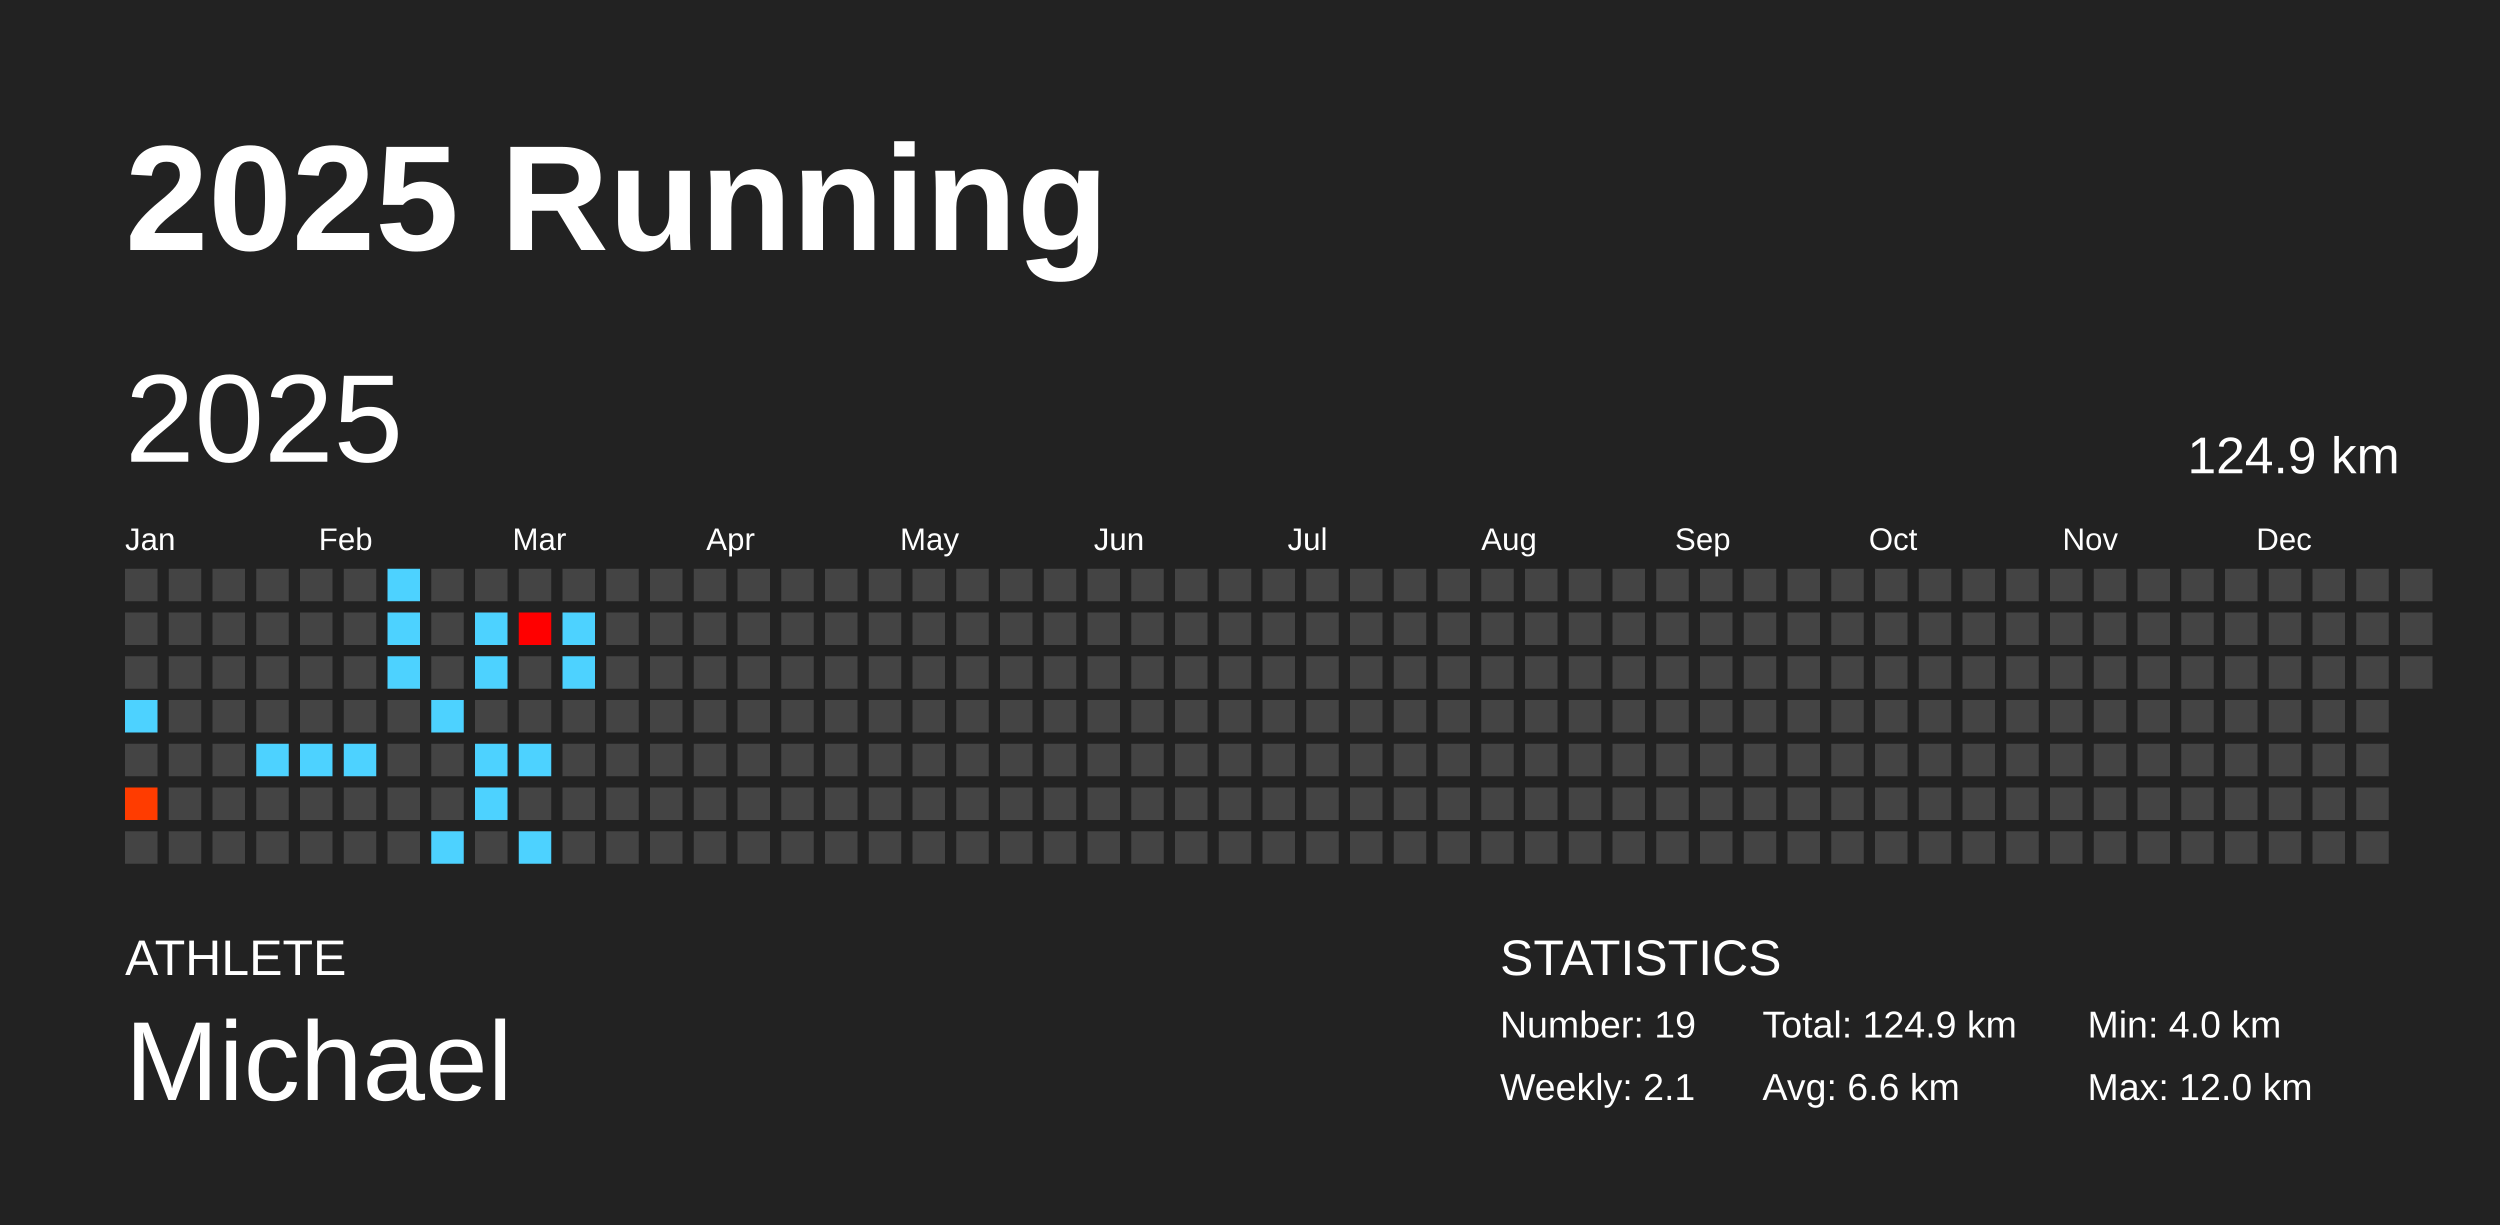
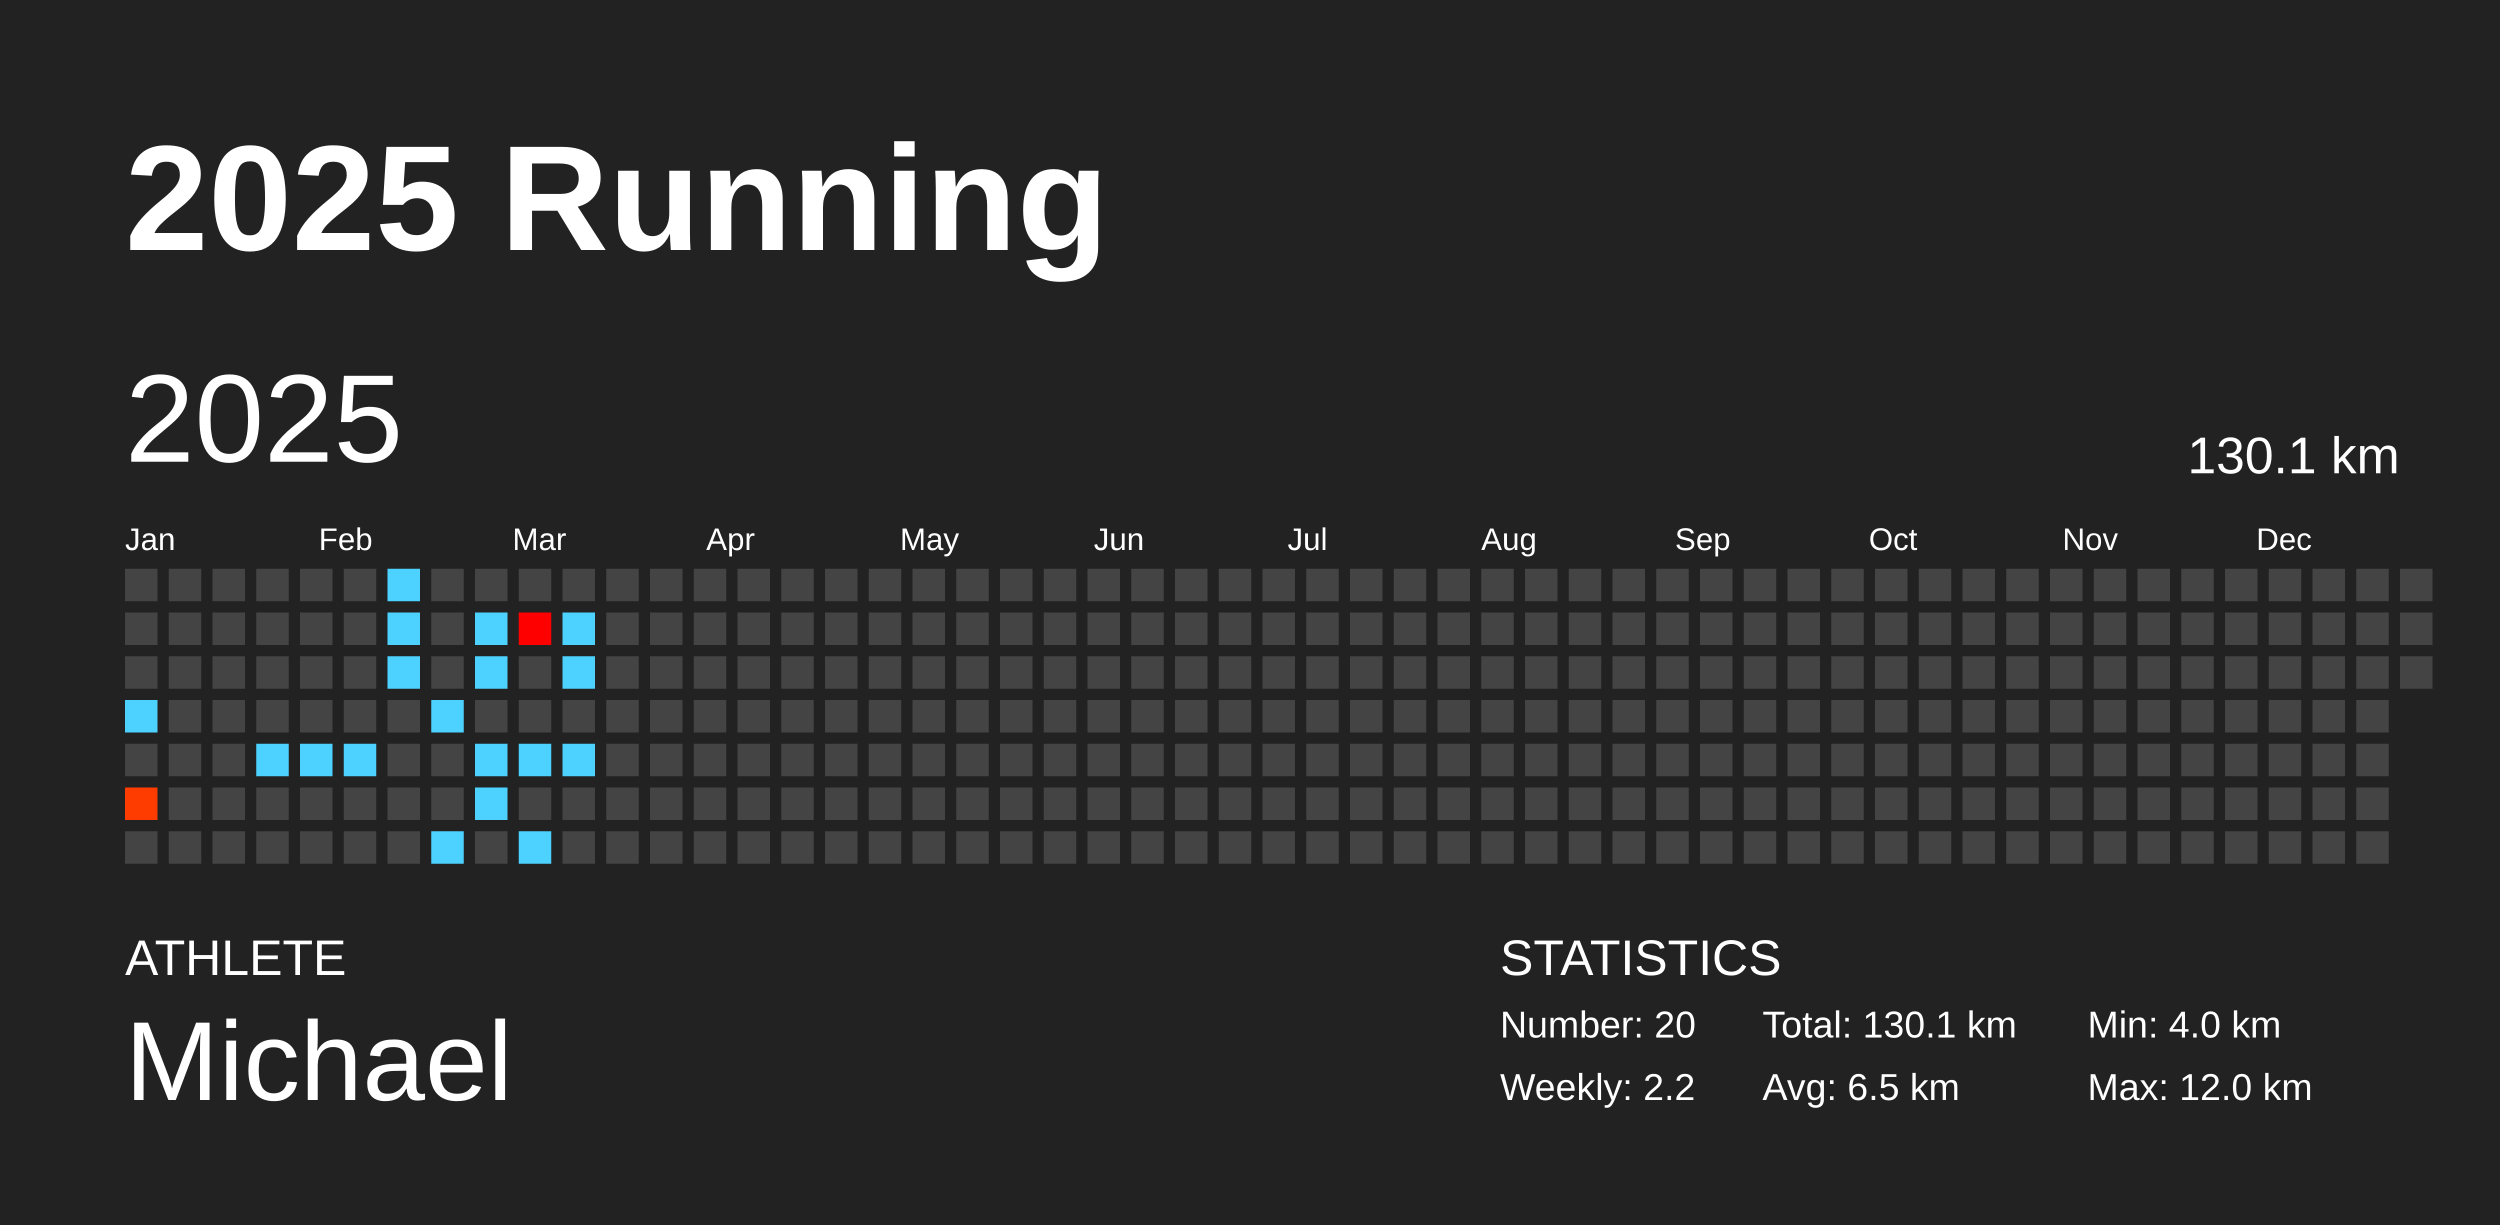
<svg xmlns="http://www.w3.org/2000/svg" baseProfile="full" height="98mm" version="1.1" viewBox="0,0,200,98" width="200mm">
  <defs />
  <rect fill="#222222" height="98" width="200" x="0" y="0" />
  <text fill="#FFFFFF" style="font-size:12px; font-family:Arial; font-weight:bold;" x="10" y="20">2025 Running</text>
  <text fill="#FFFFFF" style="font-size:4px; font-family:Arial" x="10" y="78">ATHLETE</text>
  <text fill="#FFFFFF" style="font-size:9px; font-family:Arial" x="10" y="88">Michael</text>
  <text fill="#FFFFFF" style="font-size:4px; font-family:Arial" x="120" y="78">STATISTICS</text>
-   <text fill="#FFFFFF" style="font-size:3px; font-family:Arial" x="120" y="83">Number: 19</text>
-   <text fill="#FFFFFF" style="font-size:3px; font-family:Arial" x="120" y="88">Weekly: 2.1</text>
-   <text fill="#FFFFFF" style="font-size:3px; font-family:Arial" x="141" y="83">Total: 124.9 km</text>
-   <text fill="#FFFFFF" style="font-size:3px; font-family:Arial" x="141" y="88">Avg: 6.6 km</text>
+   <text fill="#FFFFFF" style="font-size:3px; font-family:Arial" x="120" y="83">Number: 20</text>
+   <text fill="#FFFFFF" style="font-size:3px; font-family:Arial" x="120" y="88">Weekly: 2.2</text>
+   <text fill="#FFFFFF" style="font-size:3px; font-family:Arial" x="141" y="83">Total: 130.1 km</text>
+   <text fill="#FFFFFF" style="font-size:3px; font-family:Arial" x="141" y="88">Avg: 6.5 km</text>
  <text fill="#FFFFFF" style="font-size:3px; font-family:Arial" x="167" y="83">Min: 4.0 km</text>
  <text fill="#FFFFFF" style="font-size:3px; font-family:Arial" x="167" y="88">Max: 12.0 km</text>
  <text dominant-baseline="hanging" fill="#FFFFFF" style="font-size:10.0px; font-family:Arial;" x="10" y="30">2025</text>
-   <text dominant-baseline="hanging" fill="#FFFFFF" style="font-size:4.125px; font-family:Arial;" x="175" y="35">124.9 km</text>
+   <text dominant-baseline="hanging" fill="#FFFFFF" style="font-size:4.125px; font-family:Arial;" x="175" y="35">130.1 km</text>
  <text fill="#FFFFFF" style="font-size:2.5px; font-family:Arial" x="10.0" y="44">Jan</text>
  <text fill="#FFFFFF" style="font-size:2.5px; font-family:Arial" x="25.5" y="44">Feb</text>
  <text fill="#FFFFFF" style="font-size:2.5px; font-family:Arial" x="41.0" y="44">Mar</text>
  <text fill="#FFFFFF" style="font-size:2.5px; font-family:Arial" x="56.5" y="44">Apr</text>
  <text fill="#FFFFFF" style="font-size:2.5px; font-family:Arial" x="72.0" y="44">May</text>
  <text fill="#FFFFFF" style="font-size:2.5px; font-family:Arial" x="87.5" y="44">Jun</text>
  <text fill="#FFFFFF" style="font-size:2.5px; font-family:Arial" x="103.0" y="44">Jul</text>
  <text fill="#FFFFFF" style="font-size:2.5px; font-family:Arial" x="118.5" y="44">Aug</text>
  <text fill="#FFFFFF" style="font-size:2.5px; font-family:Arial" x="134.0" y="44">Sep</text>
  <text fill="#FFFFFF" style="font-size:2.5px; font-family:Arial" x="149.5" y="44">Oct</text>
  <text fill="#FFFFFF" style="font-size:2.5px; font-family:Arial" x="165.0" y="44">Nov</text>
  <text fill="#FFFFFF" style="font-size:2.5px; font-family:Arial" x="180.5" y="44">Dec</text>
  <rect fill="#444444" height="2.6" width="2.6" x="10.0" y="45.5" />
  <rect fill="#444444" height="2.6" width="2.6" x="10.0" y="49.0" />
  <rect fill="#444444" height="2.6" width="2.6" x="10.0" y="52.5" />
  <rect fill="#4dd2ff" height="2.6" width="2.6" x="10.0" y="56.0" />
  <rect fill="#444444" height="2.6" width="2.6" x="10.0" y="59.5" />
  <rect fill="#ff3c00" height="2.6" width="2.6" x="10.0" y="63.0" />
  <rect fill="#444444" height="2.6" width="2.6" x="10.0" y="66.5" />
  <rect fill="#444444" height="2.6" width="2.6" x="13.5" y="45.5" />
  <rect fill="#444444" height="2.6" width="2.6" x="13.5" y="49.0" />
  <rect fill="#444444" height="2.6" width="2.6" x="13.5" y="52.5" />
  <rect fill="#444444" height="2.6" width="2.6" x="13.5" y="56.0" />
  <rect fill="#444444" height="2.6" width="2.6" x="13.5" y="59.5" />
  <rect fill="#444444" height="2.6" width="2.6" x="13.5" y="63.0" />
  <rect fill="#444444" height="2.6" width="2.6" x="13.5" y="66.5" />
  <rect fill="#444444" height="2.6" width="2.6" x="17.0" y="45.5" />
  <rect fill="#444444" height="2.6" width="2.6" x="17.0" y="49.0" />
  <rect fill="#444444" height="2.6" width="2.6" x="17.0" y="52.5" />
  <rect fill="#444444" height="2.6" width="2.6" x="17.0" y="56.0" />
  <rect fill="#444444" height="2.6" width="2.6" x="17.0" y="59.5" />
  <rect fill="#444444" height="2.6" width="2.6" x="17.0" y="63.0" />
  <rect fill="#444444" height="2.6" width="2.6" x="17.0" y="66.5" />
  <rect fill="#444444" height="2.6" width="2.6" x="20.5" y="45.5" />
  <rect fill="#444444" height="2.6" width="2.6" x="20.5" y="49.0" />
  <rect fill="#444444" height="2.6" width="2.6" x="20.5" y="52.5" />
  <rect fill="#444444" height="2.6" width="2.6" x="20.5" y="56.0" />
  <rect fill="#4dd2ff" height="2.6" width="2.6" x="20.5" y="59.5" />
  <rect fill="#444444" height="2.6" width="2.6" x="20.5" y="63.0" />
  <rect fill="#444444" height="2.6" width="2.6" x="20.5" y="66.5" />
  <rect fill="#444444" height="2.6" width="2.6" x="24.0" y="45.5" />
  <rect fill="#444444" height="2.6" width="2.6" x="24.0" y="49.0" />
  <rect fill="#444444" height="2.6" width="2.6" x="24.0" y="52.5" />
  <rect fill="#444444" height="2.6" width="2.6" x="24.0" y="56.0" />
  <rect fill="#4dd2ff" height="2.6" width="2.6" x="24.0" y="59.5" />
  <rect fill="#444444" height="2.6" width="2.6" x="24.0" y="63.0" />
  <rect fill="#444444" height="2.6" width="2.6" x="24.0" y="66.5" />
  <rect fill="#444444" height="2.6" width="2.6" x="27.5" y="45.5" />
  <rect fill="#444444" height="2.6" width="2.6" x="27.5" y="49.0" />
  <rect fill="#444444" height="2.6" width="2.6" x="27.5" y="52.5" />
  <rect fill="#444444" height="2.6" width="2.6" x="27.5" y="56.0" />
  <rect fill="#4dd2ff" height="2.6" width="2.6" x="27.5" y="59.5" />
  <rect fill="#444444" height="2.6" width="2.6" x="27.5" y="63.0" />
  <rect fill="#444444" height="2.6" width="2.6" x="27.5" y="66.5" />
  <rect fill="#4dd2ff" height="2.6" width="2.6" x="31.0" y="45.5" />
  <rect fill="#4dd2ff" height="2.6" width="2.6" x="31.0" y="49.0" />
  <rect fill="#4dd2ff" height="2.6" width="2.6" x="31.0" y="52.5" />
  <rect fill="#444444" height="2.6" width="2.6" x="31.0" y="56.0" />
  <rect fill="#444444" height="2.6" width="2.6" x="31.0" y="59.5" />
  <rect fill="#444444" height="2.6" width="2.6" x="31.0" y="63.0" />
  <rect fill="#444444" height="2.6" width="2.6" x="31.0" y="66.5" />
  <rect fill="#444444" height="2.6" width="2.6" x="34.5" y="45.5" />
  <rect fill="#444444" height="2.6" width="2.6" x="34.5" y="49.0" />
  <rect fill="#444444" height="2.6" width="2.6" x="34.5" y="52.5" />
  <rect fill="#4dd2ff" height="2.6" width="2.6" x="34.5" y="56.0" />
  <rect fill="#444444" height="2.6" width="2.6" x="34.5" y="59.5" />
  <rect fill="#444444" height="2.6" width="2.6" x="34.5" y="63.0" />
  <rect fill="#4dd2ff" height="2.6" width="2.6" x="34.5" y="66.5" />
  <rect fill="#444444" height="2.6" width="2.6" x="38.0" y="45.5" />
  <rect fill="#4dd2ff" height="2.6" width="2.6" x="38.0" y="49.0" />
  <rect fill="#4dd2ff" height="2.6" width="2.6" x="38.0" y="52.5" />
  <rect fill="#444444" height="2.6" width="2.6" x="38.0" y="56.0" />
  <rect fill="#4dd2ff" height="2.6" width="2.6" x="38.0" y="59.5" />
  <rect fill="#4dd2ff" height="2.6" width="2.6" x="38.0" y="63.0" />
  <rect fill="#444444" height="2.6" width="2.6" x="38.0" y="66.5" />
  <rect fill="#444444" height="2.6" width="2.6" x="41.5" y="45.5" />
  <rect fill="#ff0000" height="2.6" width="2.6" x="41.5" y="49.0" />
  <rect fill="#444444" height="2.6" width="2.6" x="41.5" y="52.5" />
  <rect fill="#444444" height="2.6" width="2.6" x="41.5" y="56.0" />
  <rect fill="#4dd2ff" height="2.6" width="2.6" x="41.5" y="59.5" />
  <rect fill="#444444" height="2.6" width="2.6" x="41.5" y="63.0" />
  <rect fill="#4dd2ff" height="2.6" width="2.6" x="41.5" y="66.5" />
  <rect fill="#444444" height="2.6" width="2.6" x="45.0" y="45.5" />
  <rect fill="#4dd2ff" height="2.6" width="2.6" x="45.0" y="49.0" />
  <rect fill="#4dd2ff" height="2.6" width="2.6" x="45.0" y="52.5" />
  <rect fill="#444444" height="2.6" width="2.6" x="45.0" y="56.0" />
-   <rect fill="#444444" height="2.6" width="2.6" x="45.0" y="59.5" />
+   <rect fill="#4dd2ff" height="2.6" width="2.6" x="45.0" y="59.5" />
  <rect fill="#444444" height="2.6" width="2.6" x="45.0" y="63.0" />
  <rect fill="#444444" height="2.6" width="2.6" x="45.0" y="66.5" />
  <rect fill="#444444" height="2.6" width="2.6" x="48.5" y="45.5" />
  <rect fill="#444444" height="2.6" width="2.6" x="48.5" y="49.0" />
  <rect fill="#444444" height="2.6" width="2.6" x="48.5" y="52.5" />
  <rect fill="#444444" height="2.6" width="2.6" x="48.5" y="56.0" />
  <rect fill="#444444" height="2.6" width="2.6" x="48.5" y="59.5" />
  <rect fill="#444444" height="2.6" width="2.6" x="48.5" y="63.0" />
  <rect fill="#444444" height="2.6" width="2.6" x="48.5" y="66.5" />
  <rect fill="#444444" height="2.6" width="2.6" x="52.0" y="45.5" />
  <rect fill="#444444" height="2.6" width="2.6" x="52.0" y="49.0" />
  <rect fill="#444444" height="2.6" width="2.6" x="52.0" y="52.5" />
  <rect fill="#444444" height="2.6" width="2.6" x="52.0" y="56.0" />
  <rect fill="#444444" height="2.6" width="2.6" x="52.0" y="59.5" />
  <rect fill="#444444" height="2.6" width="2.6" x="52.0" y="63.0" />
  <rect fill="#444444" height="2.6" width="2.6" x="52.0" y="66.5" />
  <rect fill="#444444" height="2.6" width="2.6" x="55.5" y="45.5" />
  <rect fill="#444444" height="2.6" width="2.6" x="55.5" y="49.0" />
  <rect fill="#444444" height="2.6" width="2.6" x="55.5" y="52.5" />
  <rect fill="#444444" height="2.6" width="2.6" x="55.5" y="56.0" />
  <rect fill="#444444" height="2.6" width="2.6" x="55.5" y="59.5" />
  <rect fill="#444444" height="2.6" width="2.6" x="55.5" y="63.0" />
  <rect fill="#444444" height="2.6" width="2.6" x="55.5" y="66.5" />
  <rect fill="#444444" height="2.6" width="2.6" x="59.0" y="45.5" />
  <rect fill="#444444" height="2.6" width="2.6" x="59.0" y="49.0" />
  <rect fill="#444444" height="2.6" width="2.6" x="59.0" y="52.5" />
  <rect fill="#444444" height="2.6" width="2.6" x="59.0" y="56.0" />
  <rect fill="#444444" height="2.6" width="2.6" x="59.0" y="59.5" />
  <rect fill="#444444" height="2.6" width="2.6" x="59.0" y="63.0" />
  <rect fill="#444444" height="2.6" width="2.6" x="59.0" y="66.5" />
  <rect fill="#444444" height="2.6" width="2.6" x="62.5" y="45.5" />
  <rect fill="#444444" height="2.6" width="2.6" x="62.5" y="49.0" />
  <rect fill="#444444" height="2.6" width="2.6" x="62.5" y="52.5" />
  <rect fill="#444444" height="2.6" width="2.6" x="62.5" y="56.0" />
  <rect fill="#444444" height="2.6" width="2.6" x="62.5" y="59.5" />
  <rect fill="#444444" height="2.6" width="2.6" x="62.5" y="63.0" />
  <rect fill="#444444" height="2.6" width="2.6" x="62.5" y="66.5" />
  <rect fill="#444444" height="2.6" width="2.6" x="66.0" y="45.5" />
  <rect fill="#444444" height="2.6" width="2.6" x="66.0" y="49.0" />
  <rect fill="#444444" height="2.6" width="2.6" x="66.0" y="52.5" />
  <rect fill="#444444" height="2.6" width="2.6" x="66.0" y="56.0" />
  <rect fill="#444444" height="2.6" width="2.6" x="66.0" y="59.5" />
  <rect fill="#444444" height="2.6" width="2.6" x="66.0" y="63.0" />
  <rect fill="#444444" height="2.6" width="2.6" x="66.0" y="66.5" />
  <rect fill="#444444" height="2.6" width="2.6" x="69.5" y="45.5" />
  <rect fill="#444444" height="2.6" width="2.6" x="69.5" y="49.0" />
  <rect fill="#444444" height="2.6" width="2.6" x="69.5" y="52.5" />
  <rect fill="#444444" height="2.6" width="2.6" x="69.5" y="56.0" />
  <rect fill="#444444" height="2.6" width="2.6" x="69.5" y="59.5" />
  <rect fill="#444444" height="2.6" width="2.6" x="69.5" y="63.0" />
  <rect fill="#444444" height="2.6" width="2.6" x="69.5" y="66.5" />
  <rect fill="#444444" height="2.6" width="2.6" x="73.0" y="45.5" />
  <rect fill="#444444" height="2.6" width="2.6" x="73.0" y="49.0" />
  <rect fill="#444444" height="2.6" width="2.6" x="73.0" y="52.5" />
  <rect fill="#444444" height="2.6" width="2.6" x="73.0" y="56.0" />
  <rect fill="#444444" height="2.6" width="2.6" x="73.0" y="59.5" />
  <rect fill="#444444" height="2.6" width="2.6" x="73.0" y="63.0" />
  <rect fill="#444444" height="2.6" width="2.6" x="73.0" y="66.5" />
  <rect fill="#444444" height="2.6" width="2.6" x="76.5" y="45.5" />
  <rect fill="#444444" height="2.6" width="2.6" x="76.5" y="49.0" />
  <rect fill="#444444" height="2.6" width="2.6" x="76.5" y="52.5" />
  <rect fill="#444444" height="2.6" width="2.6" x="76.5" y="56.0" />
  <rect fill="#444444" height="2.6" width="2.6" x="76.5" y="59.5" />
  <rect fill="#444444" height="2.6" width="2.6" x="76.5" y="63.0" />
  <rect fill="#444444" height="2.6" width="2.6" x="76.5" y="66.5" />
  <rect fill="#444444" height="2.6" width="2.6" x="80.0" y="45.5" />
  <rect fill="#444444" height="2.6" width="2.6" x="80.0" y="49.0" />
  <rect fill="#444444" height="2.6" width="2.6" x="80.0" y="52.5" />
  <rect fill="#444444" height="2.6" width="2.6" x="80.0" y="56.0" />
  <rect fill="#444444" height="2.6" width="2.6" x="80.0" y="59.5" />
  <rect fill="#444444" height="2.6" width="2.6" x="80.0" y="63.0" />
  <rect fill="#444444" height="2.6" width="2.6" x="80.0" y="66.5" />
  <rect fill="#444444" height="2.6" width="2.6" x="83.5" y="45.5" />
  <rect fill="#444444" height="2.6" width="2.6" x="83.5" y="49.0" />
  <rect fill="#444444" height="2.6" width="2.6" x="83.5" y="52.5" />
  <rect fill="#444444" height="2.6" width="2.6" x="83.5" y="56.0" />
  <rect fill="#444444" height="2.6" width="2.6" x="83.5" y="59.5" />
  <rect fill="#444444" height="2.6" width="2.6" x="83.5" y="63.0" />
  <rect fill="#444444" height="2.6" width="2.6" x="83.5" y="66.5" />
  <rect fill="#444444" height="2.6" width="2.6" x="87.0" y="45.5" />
  <rect fill="#444444" height="2.6" width="2.6" x="87.0" y="49.0" />
  <rect fill="#444444" height="2.6" width="2.6" x="87.0" y="52.5" />
  <rect fill="#444444" height="2.6" width="2.6" x="87.0" y="56.0" />
  <rect fill="#444444" height="2.6" width="2.6" x="87.0" y="59.5" />
  <rect fill="#444444" height="2.6" width="2.6" x="87.0" y="63.0" />
  <rect fill="#444444" height="2.6" width="2.6" x="87.0" y="66.5" />
  <rect fill="#444444" height="2.6" width="2.6" x="90.5" y="45.5" />
  <rect fill="#444444" height="2.6" width="2.6" x="90.5" y="49.0" />
  <rect fill="#444444" height="2.6" width="2.6" x="90.5" y="52.5" />
  <rect fill="#444444" height="2.6" width="2.6" x="90.5" y="56.0" />
  <rect fill="#444444" height="2.6" width="2.6" x="90.5" y="59.5" />
  <rect fill="#444444" height="2.6" width="2.6" x="90.5" y="63.0" />
  <rect fill="#444444" height="2.6" width="2.6" x="90.5" y="66.5" />
  <rect fill="#444444" height="2.6" width="2.6" x="94.0" y="45.5" />
  <rect fill="#444444" height="2.6" width="2.6" x="94.0" y="49.0" />
  <rect fill="#444444" height="2.6" width="2.6" x="94.0" y="52.5" />
  <rect fill="#444444" height="2.6" width="2.6" x="94.0" y="56.0" />
  <rect fill="#444444" height="2.6" width="2.6" x="94.0" y="59.5" />
  <rect fill="#444444" height="2.6" width="2.6" x="94.0" y="63.0" />
  <rect fill="#444444" height="2.6" width="2.6" x="94.0" y="66.5" />
  <rect fill="#444444" height="2.6" width="2.6" x="97.5" y="45.5" />
  <rect fill="#444444" height="2.6" width="2.6" x="97.5" y="49.0" />
  <rect fill="#444444" height="2.6" width="2.6" x="97.5" y="52.5" />
  <rect fill="#444444" height="2.6" width="2.6" x="97.5" y="56.0" />
  <rect fill="#444444" height="2.6" width="2.6" x="97.5" y="59.5" />
  <rect fill="#444444" height="2.6" width="2.6" x="97.5" y="63.0" />
  <rect fill="#444444" height="2.6" width="2.6" x="97.5" y="66.5" />
  <rect fill="#444444" height="2.6" width="2.6" x="101.0" y="45.5" />
  <rect fill="#444444" height="2.6" width="2.6" x="101.0" y="49.0" />
  <rect fill="#444444" height="2.6" width="2.6" x="101.0" y="52.5" />
  <rect fill="#444444" height="2.6" width="2.6" x="101.0" y="56.0" />
  <rect fill="#444444" height="2.6" width="2.6" x="101.0" y="59.5" />
  <rect fill="#444444" height="2.6" width="2.6" x="101.0" y="63.0" />
  <rect fill="#444444" height="2.6" width="2.6" x="101.0" y="66.5" />
  <rect fill="#444444" height="2.6" width="2.6" x="104.5" y="45.5" />
  <rect fill="#444444" height="2.6" width="2.6" x="104.5" y="49.0" />
  <rect fill="#444444" height="2.6" width="2.6" x="104.5" y="52.5" />
  <rect fill="#444444" height="2.6" width="2.6" x="104.5" y="56.0" />
  <rect fill="#444444" height="2.6" width="2.6" x="104.5" y="59.5" />
  <rect fill="#444444" height="2.6" width="2.6" x="104.5" y="63.0" />
  <rect fill="#444444" height="2.6" width="2.6" x="104.5" y="66.5" />
  <rect fill="#444444" height="2.6" width="2.6" x="108.0" y="45.5" />
  <rect fill="#444444" height="2.6" width="2.6" x="108.0" y="49.0" />
  <rect fill="#444444" height="2.6" width="2.6" x="108.0" y="52.5" />
  <rect fill="#444444" height="2.6" width="2.6" x="108.0" y="56.0" />
  <rect fill="#444444" height="2.6" width="2.6" x="108.0" y="59.5" />
  <rect fill="#444444" height="2.6" width="2.6" x="108.0" y="63.0" />
  <rect fill="#444444" height="2.6" width="2.6" x="108.0" y="66.5" />
  <rect fill="#444444" height="2.6" width="2.6" x="111.5" y="45.5" />
  <rect fill="#444444" height="2.6" width="2.6" x="111.5" y="49.0" />
  <rect fill="#444444" height="2.6" width="2.6" x="111.5" y="52.5" />
  <rect fill="#444444" height="2.6" width="2.6" x="111.5" y="56.0" />
  <rect fill="#444444" height="2.6" width="2.6" x="111.5" y="59.5" />
  <rect fill="#444444" height="2.6" width="2.6" x="111.5" y="63.0" />
  <rect fill="#444444" height="2.6" width="2.6" x="111.5" y="66.5" />
  <rect fill="#444444" height="2.6" width="2.6" x="115.0" y="45.5" />
  <rect fill="#444444" height="2.6" width="2.6" x="115.0" y="49.0" />
  <rect fill="#444444" height="2.6" width="2.6" x="115.0" y="52.5" />
  <rect fill="#444444" height="2.6" width="2.6" x="115.0" y="56.0" />
  <rect fill="#444444" height="2.6" width="2.6" x="115.0" y="59.5" />
  <rect fill="#444444" height="2.6" width="2.6" x="115.0" y="63.0" />
  <rect fill="#444444" height="2.6" width="2.6" x="115.0" y="66.5" />
  <rect fill="#444444" height="2.6" width="2.6" x="118.5" y="45.5" />
  <rect fill="#444444" height="2.6" width="2.6" x="118.5" y="49.0" />
  <rect fill="#444444" height="2.6" width="2.6" x="118.5" y="52.5" />
  <rect fill="#444444" height="2.6" width="2.6" x="118.5" y="56.0" />
  <rect fill="#444444" height="2.6" width="2.6" x="118.5" y="59.5" />
  <rect fill="#444444" height="2.6" width="2.6" x="118.5" y="63.0" />
  <rect fill="#444444" height="2.6" width="2.6" x="118.5" y="66.5" />
  <rect fill="#444444" height="2.6" width="2.6" x="122.0" y="45.5" />
  <rect fill="#444444" height="2.6" width="2.6" x="122.0" y="49.0" />
  <rect fill="#444444" height="2.6" width="2.6" x="122.0" y="52.5" />
  <rect fill="#444444" height="2.6" width="2.6" x="122.0" y="56.0" />
  <rect fill="#444444" height="2.6" width="2.6" x="122.0" y="59.5" />
  <rect fill="#444444" height="2.6" width="2.6" x="122.0" y="63.0" />
  <rect fill="#444444" height="2.6" width="2.6" x="122.0" y="66.5" />
  <rect fill="#444444" height="2.6" width="2.6" x="125.5" y="45.5" />
  <rect fill="#444444" height="2.6" width="2.6" x="125.5" y="49.0" />
  <rect fill="#444444" height="2.6" width="2.6" x="125.5" y="52.5" />
  <rect fill="#444444" height="2.6" width="2.6" x="125.5" y="56.0" />
  <rect fill="#444444" height="2.6" width="2.6" x="125.5" y="59.5" />
  <rect fill="#444444" height="2.6" width="2.6" x="125.5" y="63.0" />
  <rect fill="#444444" height="2.6" width="2.6" x="125.5" y="66.5" />
  <rect fill="#444444" height="2.6" width="2.6" x="129.0" y="45.5" />
  <rect fill="#444444" height="2.6" width="2.6" x="129.0" y="49.0" />
  <rect fill="#444444" height="2.6" width="2.6" x="129.0" y="52.5" />
  <rect fill="#444444" height="2.6" width="2.6" x="129.0" y="56.0" />
  <rect fill="#444444" height="2.6" width="2.6" x="129.0" y="59.5" />
  <rect fill="#444444" height="2.6" width="2.6" x="129.0" y="63.0" />
  <rect fill="#444444" height="2.6" width="2.6" x="129.0" y="66.5" />
  <rect fill="#444444" height="2.6" width="2.6" x="132.5" y="45.5" />
  <rect fill="#444444" height="2.6" width="2.6" x="132.5" y="49.0" />
  <rect fill="#444444" height="2.6" width="2.6" x="132.5" y="52.5" />
  <rect fill="#444444" height="2.6" width="2.6" x="132.5" y="56.0" />
  <rect fill="#444444" height="2.6" width="2.6" x="132.5" y="59.5" />
  <rect fill="#444444" height="2.6" width="2.6" x="132.5" y="63.0" />
  <rect fill="#444444" height="2.6" width="2.6" x="132.5" y="66.5" />
  <rect fill="#444444" height="2.6" width="2.6" x="136.0" y="45.5" />
  <rect fill="#444444" height="2.6" width="2.6" x="136.0" y="49.0" />
  <rect fill="#444444" height="2.6" width="2.6" x="136.0" y="52.5" />
  <rect fill="#444444" height="2.6" width="2.6" x="136.0" y="56.0" />
  <rect fill="#444444" height="2.6" width="2.6" x="136.0" y="59.5" />
  <rect fill="#444444" height="2.6" width="2.6" x="136.0" y="63.0" />
  <rect fill="#444444" height="2.6" width="2.6" x="136.0" y="66.5" />
  <rect fill="#444444" height="2.6" width="2.6" x="139.5" y="45.5" />
  <rect fill="#444444" height="2.6" width="2.6" x="139.5" y="49.0" />
  <rect fill="#444444" height="2.6" width="2.6" x="139.5" y="52.5" />
  <rect fill="#444444" height="2.6" width="2.6" x="139.5" y="56.0" />
  <rect fill="#444444" height="2.6" width="2.6" x="139.5" y="59.5" />
  <rect fill="#444444" height="2.6" width="2.6" x="139.5" y="63.0" />
  <rect fill="#444444" height="2.6" width="2.6" x="139.5" y="66.5" />
  <rect fill="#444444" height="2.6" width="2.6" x="143.0" y="45.5" />
  <rect fill="#444444" height="2.6" width="2.6" x="143.0" y="49.0" />
  <rect fill="#444444" height="2.6" width="2.6" x="143.0" y="52.5" />
  <rect fill="#444444" height="2.6" width="2.6" x="143.0" y="56.0" />
  <rect fill="#444444" height="2.6" width="2.6" x="143.0" y="59.5" />
  <rect fill="#444444" height="2.6" width="2.6" x="143.0" y="63.0" />
  <rect fill="#444444" height="2.6" width="2.6" x="143.0" y="66.5" />
  <rect fill="#444444" height="2.6" width="2.6" x="146.5" y="45.5" />
  <rect fill="#444444" height="2.6" width="2.6" x="146.5" y="49.0" />
  <rect fill="#444444" height="2.6" width="2.6" x="146.5" y="52.5" />
  <rect fill="#444444" height="2.6" width="2.6" x="146.5" y="56.0" />
  <rect fill="#444444" height="2.6" width="2.6" x="146.5" y="59.5" />
  <rect fill="#444444" height="2.6" width="2.6" x="146.5" y="63.0" />
  <rect fill="#444444" height="2.6" width="2.6" x="146.5" y="66.5" />
  <rect fill="#444444" height="2.6" width="2.6" x="150.0" y="45.5" />
  <rect fill="#444444" height="2.6" width="2.6" x="150.0" y="49.0" />
  <rect fill="#444444" height="2.6" width="2.6" x="150.0" y="52.5" />
  <rect fill="#444444" height="2.6" width="2.6" x="150.0" y="56.0" />
  <rect fill="#444444" height="2.6" width="2.6" x="150.0" y="59.5" />
  <rect fill="#444444" height="2.6" width="2.6" x="150.0" y="63.0" />
  <rect fill="#444444" height="2.6" width="2.6" x="150.0" y="66.5" />
  <rect fill="#444444" height="2.6" width="2.6" x="153.5" y="45.5" />
  <rect fill="#444444" height="2.6" width="2.6" x="153.5" y="49.0" />
  <rect fill="#444444" height="2.6" width="2.6" x="153.5" y="52.5" />
  <rect fill="#444444" height="2.6" width="2.6" x="153.5" y="56.0" />
  <rect fill="#444444" height="2.6" width="2.6" x="153.5" y="59.5" />
  <rect fill="#444444" height="2.6" width="2.6" x="153.5" y="63.0" />
  <rect fill="#444444" height="2.6" width="2.6" x="153.5" y="66.5" />
  <rect fill="#444444" height="2.6" width="2.6" x="157.0" y="45.5" />
  <rect fill="#444444" height="2.6" width="2.6" x="157.0" y="49.0" />
  <rect fill="#444444" height="2.6" width="2.6" x="157.0" y="52.5" />
  <rect fill="#444444" height="2.6" width="2.6" x="157.0" y="56.0" />
  <rect fill="#444444" height="2.6" width="2.6" x="157.0" y="59.5" />
  <rect fill="#444444" height="2.6" width="2.6" x="157.0" y="63.0" />
  <rect fill="#444444" height="2.6" width="2.6" x="157.0" y="66.5" />
  <rect fill="#444444" height="2.6" width="2.6" x="160.5" y="45.5" />
  <rect fill="#444444" height="2.6" width="2.6" x="160.5" y="49.0" />
  <rect fill="#444444" height="2.6" width="2.6" x="160.5" y="52.5" />
  <rect fill="#444444" height="2.6" width="2.6" x="160.5" y="56.0" />
  <rect fill="#444444" height="2.6" width="2.6" x="160.5" y="59.5" />
  <rect fill="#444444" height="2.6" width="2.6" x="160.5" y="63.0" />
  <rect fill="#444444" height="2.6" width="2.6" x="160.5" y="66.5" />
  <rect fill="#444444" height="2.6" width="2.6" x="164.0" y="45.5" />
  <rect fill="#444444" height="2.6" width="2.6" x="164.0" y="49.0" />
  <rect fill="#444444" height="2.6" width="2.6" x="164.0" y="52.5" />
  <rect fill="#444444" height="2.6" width="2.6" x="164.0" y="56.0" />
  <rect fill="#444444" height="2.6" width="2.6" x="164.0" y="59.5" />
  <rect fill="#444444" height="2.6" width="2.6" x="164.0" y="63.0" />
  <rect fill="#444444" height="2.6" width="2.6" x="164.0" y="66.5" />
  <rect fill="#444444" height="2.6" width="2.6" x="167.5" y="45.5" />
  <rect fill="#444444" height="2.6" width="2.6" x="167.5" y="49.0" />
  <rect fill="#444444" height="2.6" width="2.6" x="167.5" y="52.5" />
  <rect fill="#444444" height="2.6" width="2.6" x="167.5" y="56.0" />
  <rect fill="#444444" height="2.6" width="2.6" x="167.5" y="59.5" />
  <rect fill="#444444" height="2.6" width="2.6" x="167.5" y="63.0" />
  <rect fill="#444444" height="2.6" width="2.6" x="167.5" y="66.5" />
  <rect fill="#444444" height="2.6" width="2.6" x="171.0" y="45.5" />
  <rect fill="#444444" height="2.6" width="2.6" x="171.0" y="49.0" />
  <rect fill="#444444" height="2.6" width="2.6" x="171.0" y="52.5" />
  <rect fill="#444444" height="2.6" width="2.6" x="171.0" y="56.0" />
  <rect fill="#444444" height="2.6" width="2.6" x="171.0" y="59.5" />
  <rect fill="#444444" height="2.6" width="2.6" x="171.0" y="63.0" />
  <rect fill="#444444" height="2.6" width="2.6" x="171.0" y="66.5" />
  <rect fill="#444444" height="2.6" width="2.6" x="174.5" y="45.5" />
  <rect fill="#444444" height="2.6" width="2.6" x="174.5" y="49.0" />
  <rect fill="#444444" height="2.6" width="2.6" x="174.5" y="52.5" />
  <rect fill="#444444" height="2.6" width="2.6" x="174.5" y="56.0" />
  <rect fill="#444444" height="2.6" width="2.6" x="174.5" y="59.5" />
  <rect fill="#444444" height="2.6" width="2.6" x="174.5" y="63.0" />
  <rect fill="#444444" height="2.6" width="2.6" x="174.5" y="66.5" />
  <rect fill="#444444" height="2.6" width="2.6" x="178.0" y="45.5" />
  <rect fill="#444444" height="2.6" width="2.6" x="178.0" y="49.0" />
  <rect fill="#444444" height="2.6" width="2.6" x="178.0" y="52.5" />
  <rect fill="#444444" height="2.6" width="2.6" x="178.0" y="56.0" />
  <rect fill="#444444" height="2.6" width="2.6" x="178.0" y="59.5" />
  <rect fill="#444444" height="2.6" width="2.6" x="178.0" y="63.0" />
  <rect fill="#444444" height="2.6" width="2.6" x="178.0" y="66.5" />
  <rect fill="#444444" height="2.6" width="2.6" x="181.5" y="45.5" />
  <rect fill="#444444" height="2.6" width="2.6" x="181.5" y="49.0" />
  <rect fill="#444444" height="2.6" width="2.6" x="181.5" y="52.5" />
  <rect fill="#444444" height="2.6" width="2.6" x="181.5" y="56.0" />
  <rect fill="#444444" height="2.6" width="2.6" x="181.5" y="59.5" />
  <rect fill="#444444" height="2.6" width="2.6" x="181.5" y="63.0" />
  <rect fill="#444444" height="2.6" width="2.6" x="181.5" y="66.5" />
  <rect fill="#444444" height="2.6" width="2.6" x="185.0" y="45.5" />
  <rect fill="#444444" height="2.6" width="2.6" x="185.0" y="49.0" />
  <rect fill="#444444" height="2.6" width="2.6" x="185.0" y="52.5" />
  <rect fill="#444444" height="2.6" width="2.6" x="185.0" y="56.0" />
  <rect fill="#444444" height="2.6" width="2.6" x="185.0" y="59.5" />
  <rect fill="#444444" height="2.6" width="2.6" x="185.0" y="63.0" />
  <rect fill="#444444" height="2.6" width="2.6" x="185.0" y="66.5" />
  <rect fill="#444444" height="2.6" width="2.6" x="188.5" y="45.5" />
  <rect fill="#444444" height="2.6" width="2.6" x="188.5" y="49.0" />
  <rect fill="#444444" height="2.6" width="2.6" x="188.5" y="52.5" />
  <rect fill="#444444" height="2.6" width="2.6" x="188.5" y="56.0" />
  <rect fill="#444444" height="2.6" width="2.6" x="188.5" y="59.5" />
  <rect fill="#444444" height="2.6" width="2.6" x="188.5" y="63.0" />
  <rect fill="#444444" height="2.6" width="2.6" x="188.5" y="66.5" />
  <rect fill="#444444" height="2.6" width="2.6" x="192.0" y="45.5" />
  <rect fill="#444444" height="2.6" width="2.6" x="192.0" y="49.0" />
  <rect fill="#444444" height="2.6" width="2.6" x="192.0" y="52.5" />
</svg>
